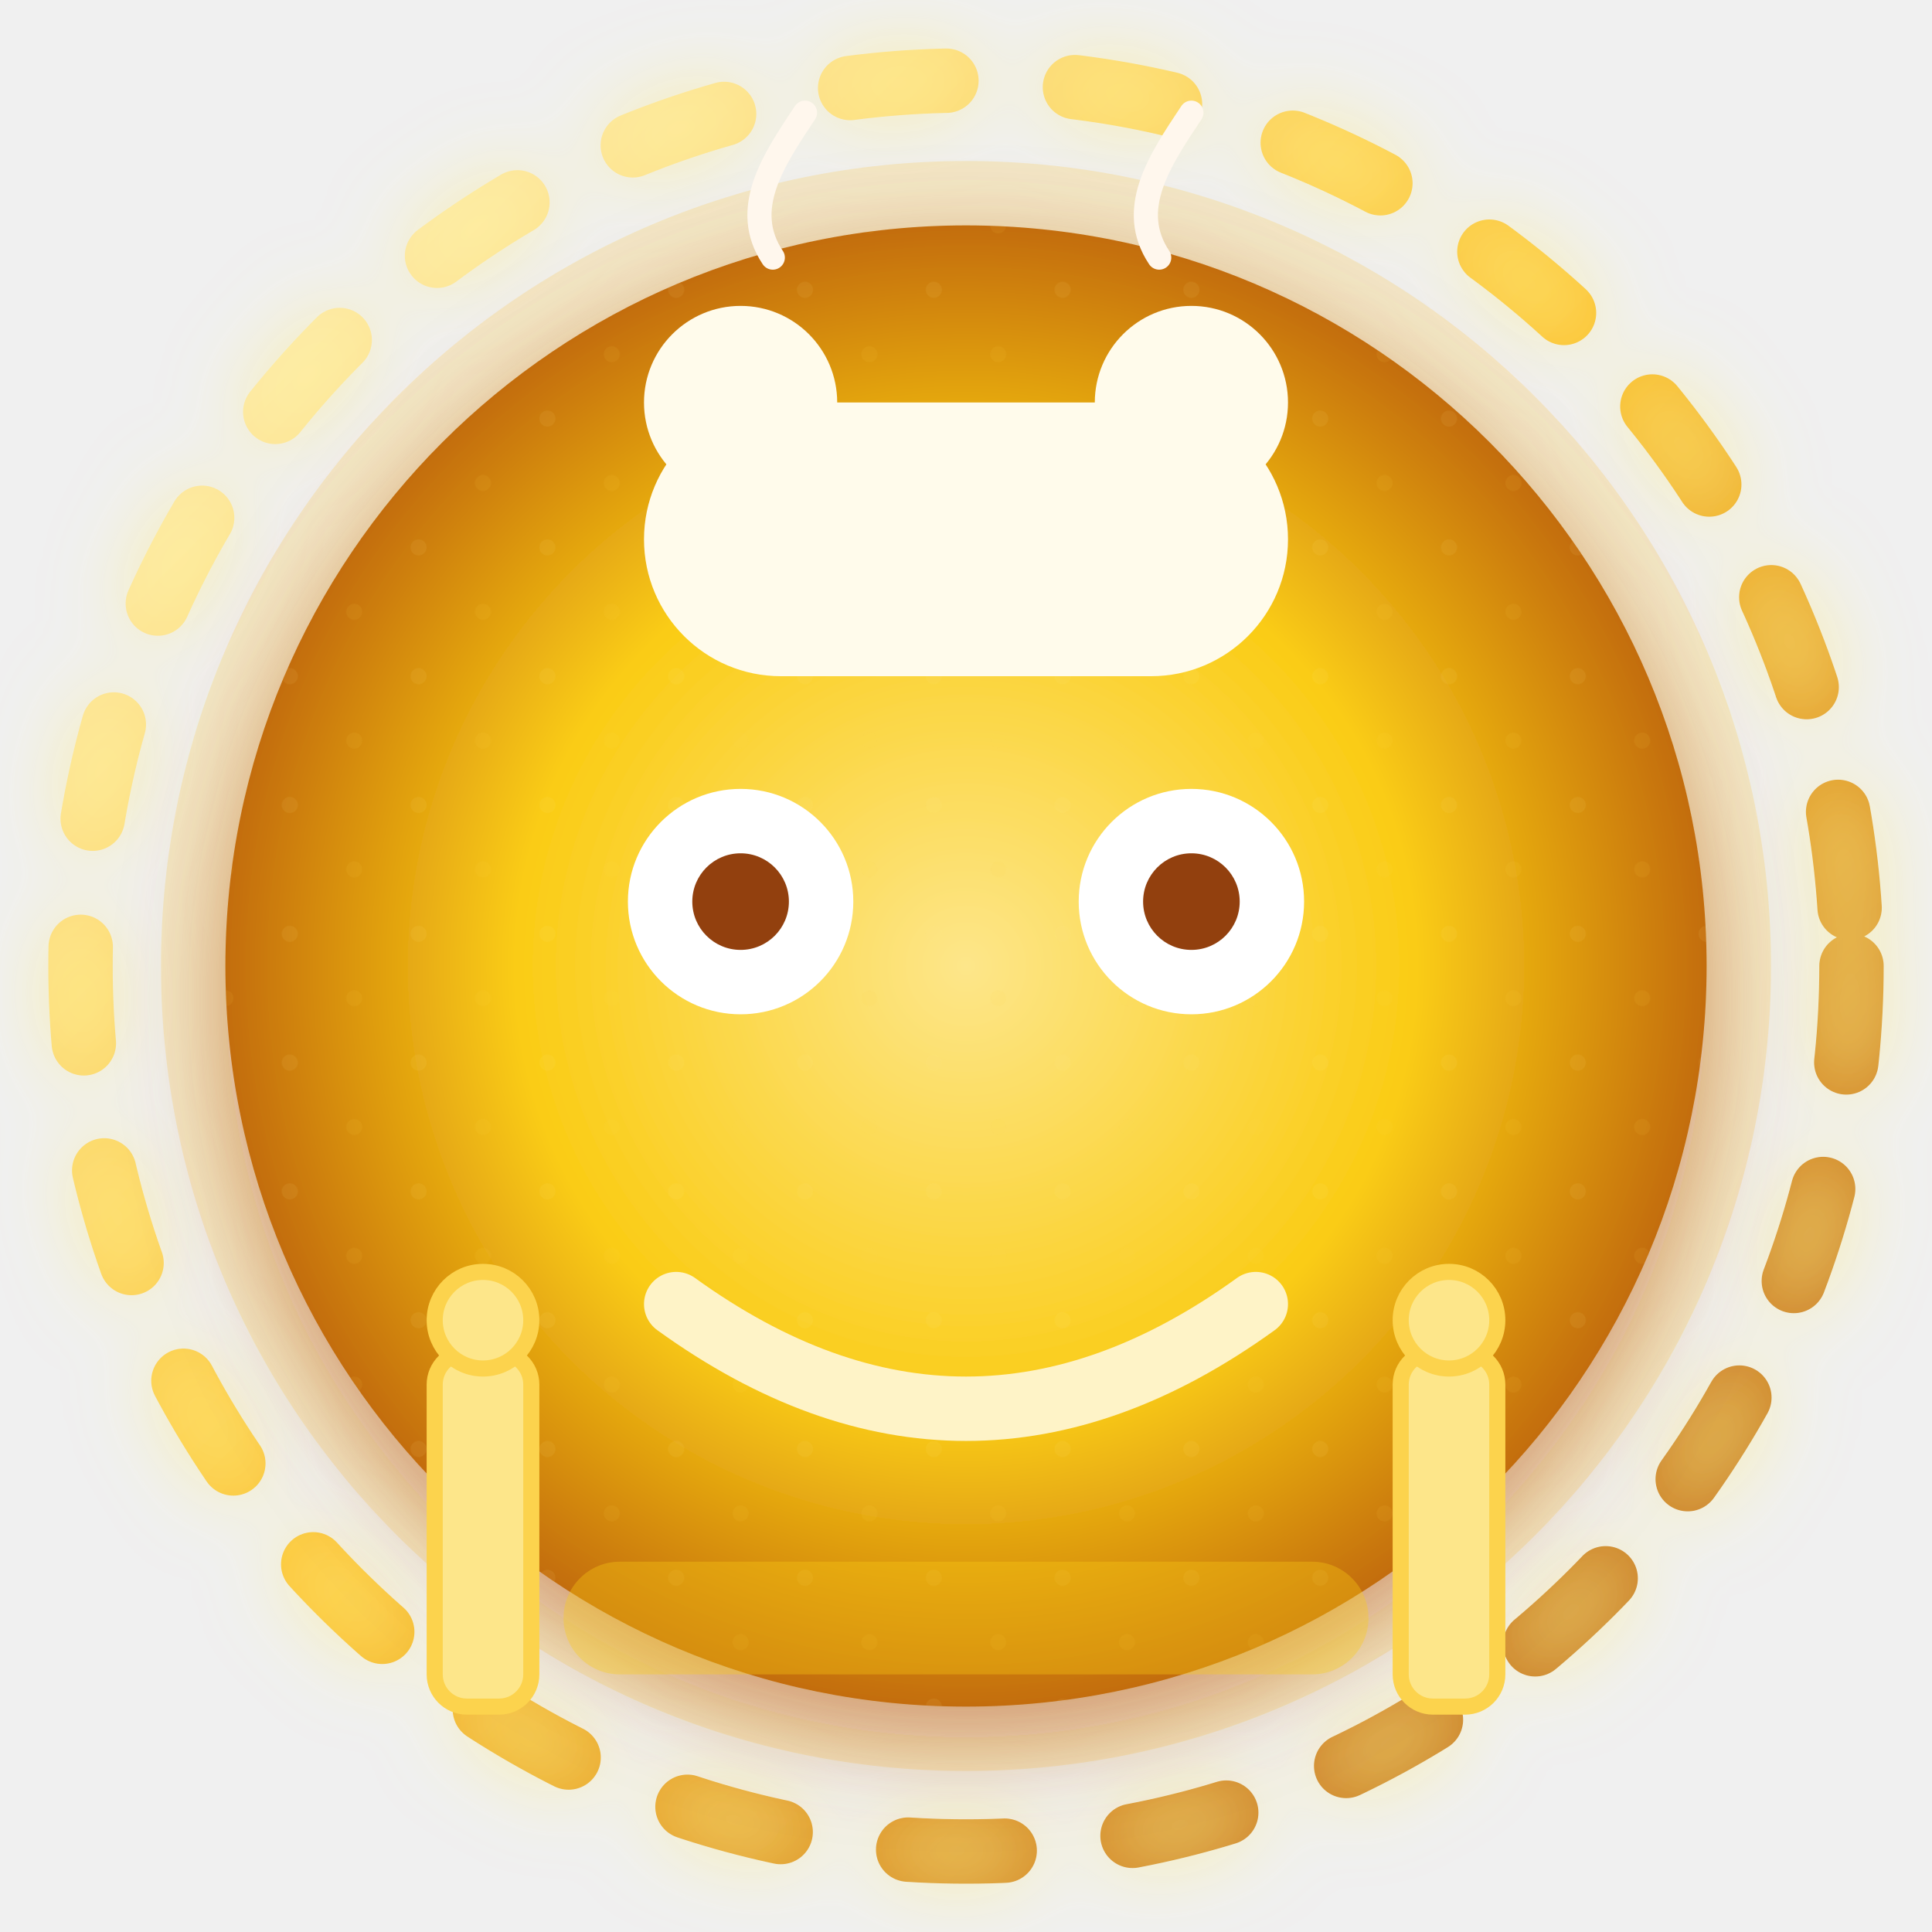
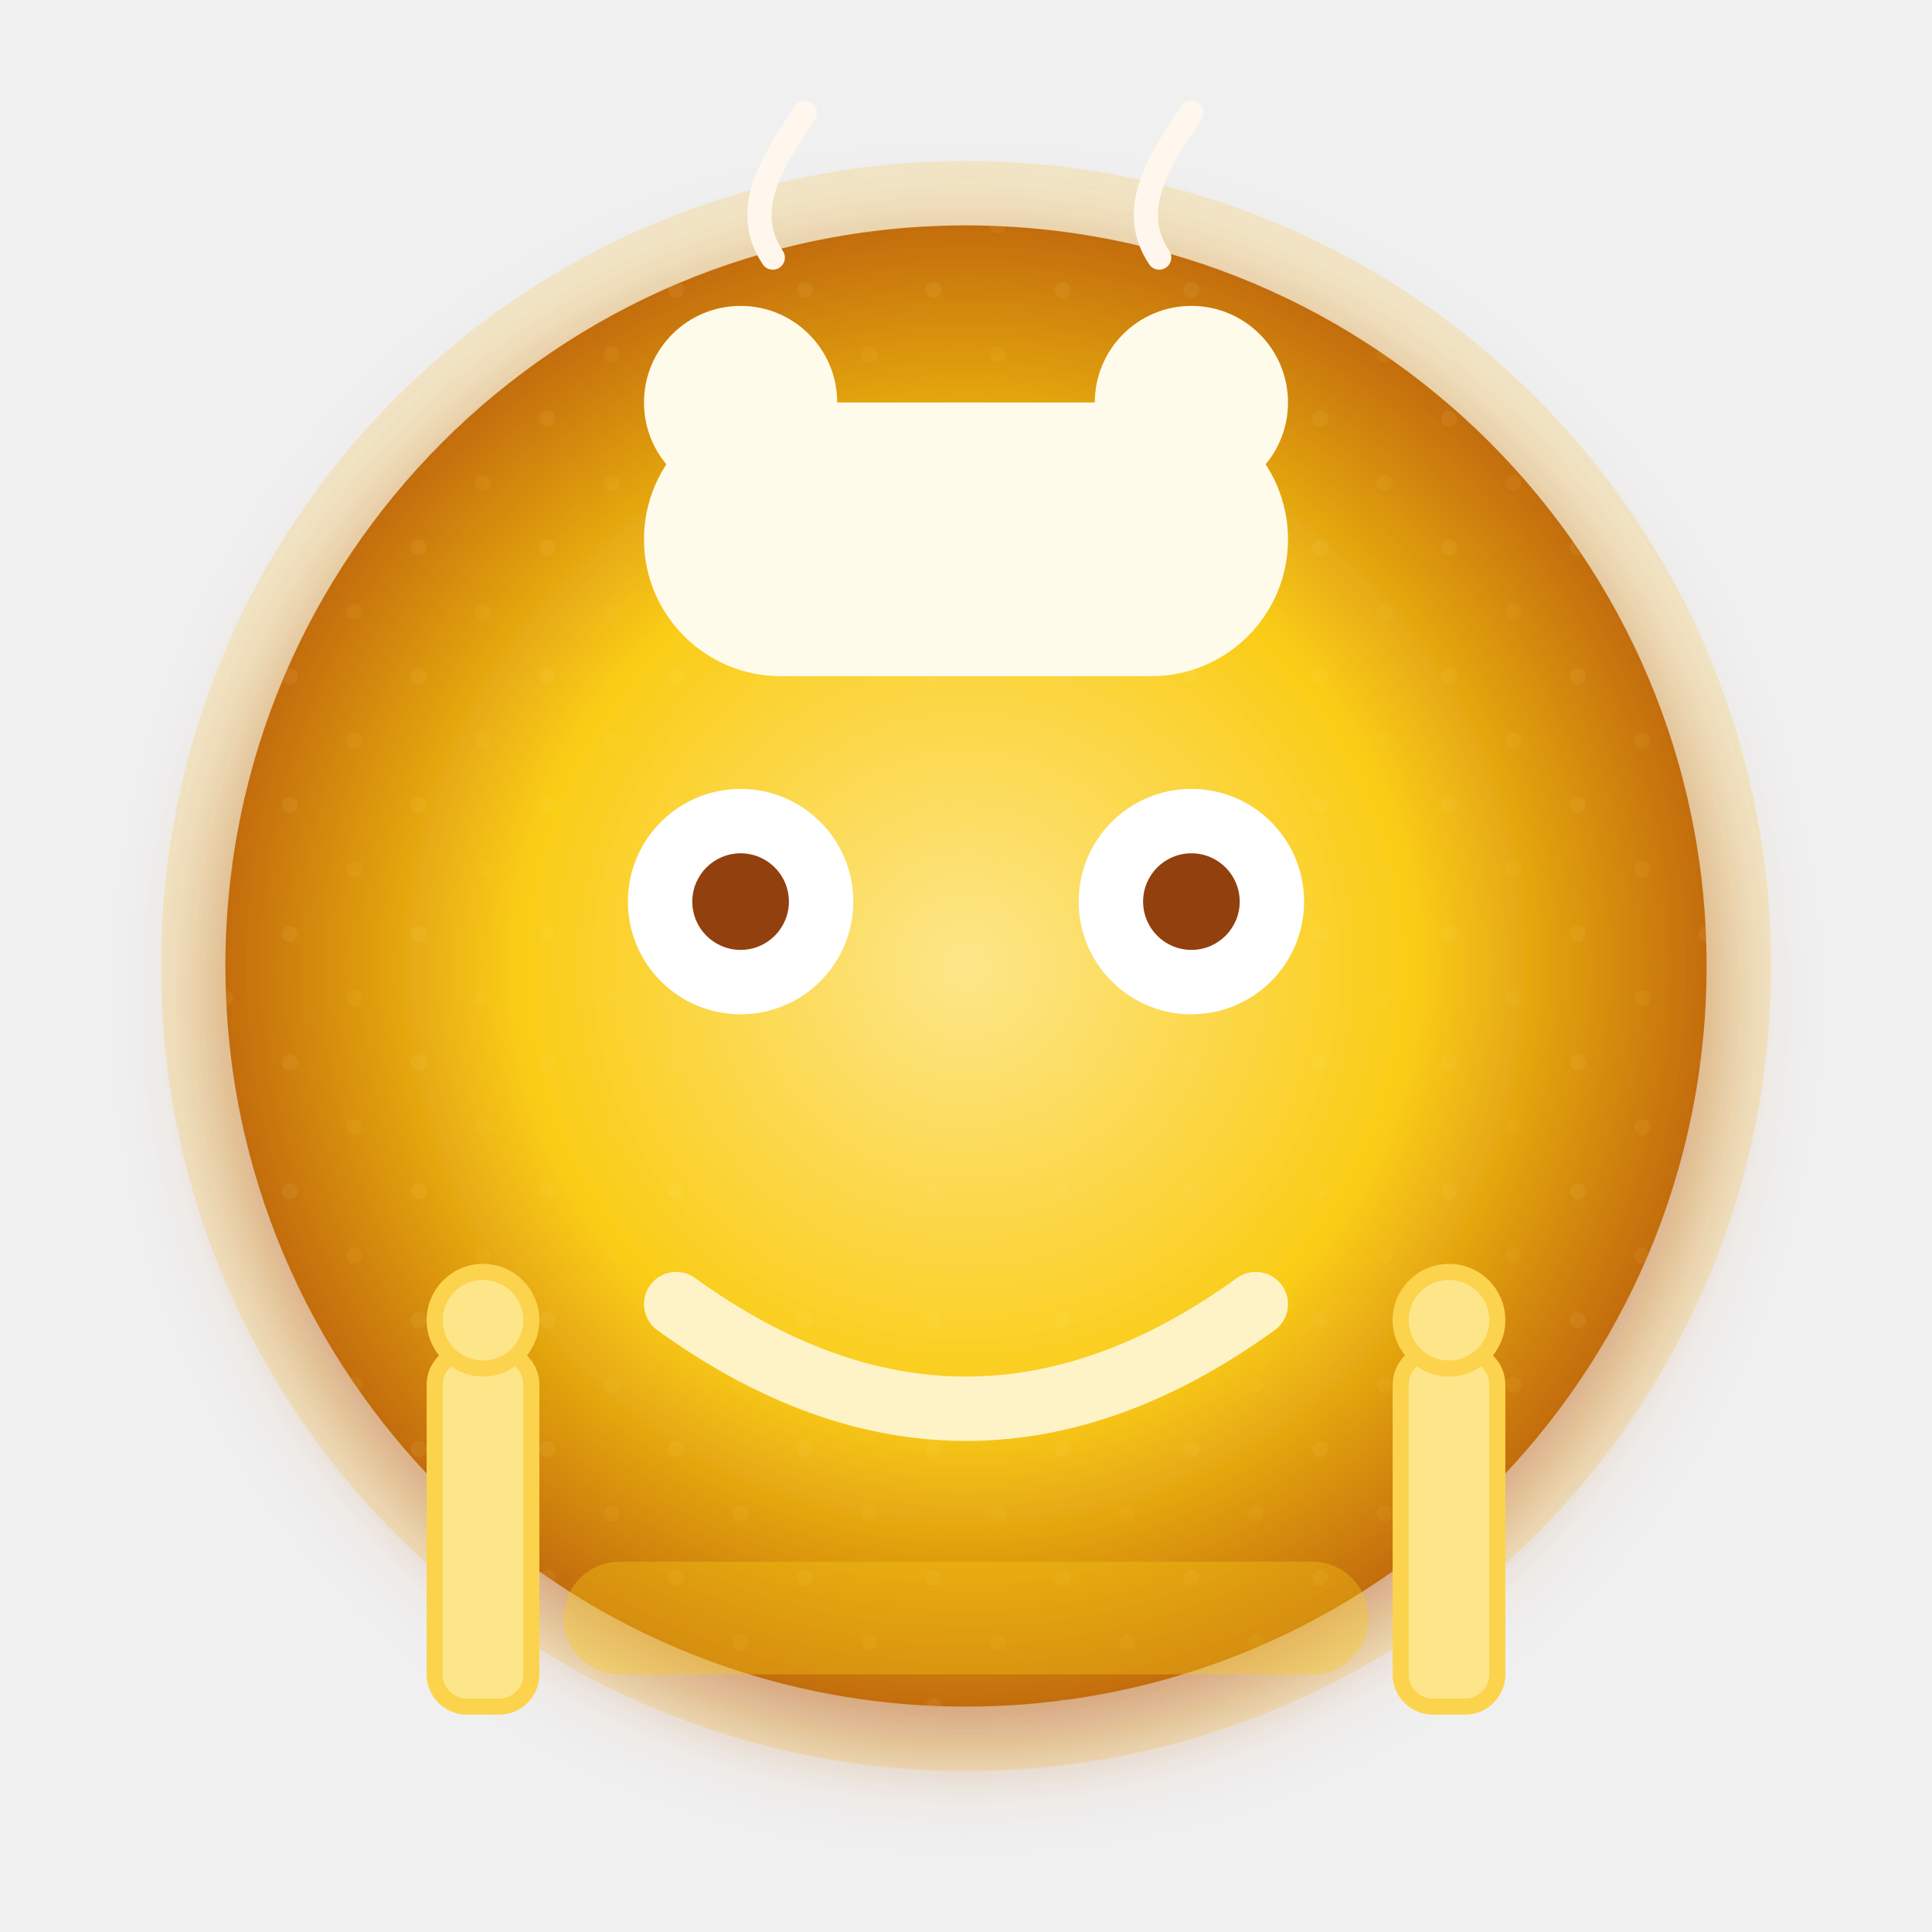
<svg xmlns="http://www.w3.org/2000/svg" width="240" height="240" viewBox="0 0 240 240" fill="none" aria-labelledby="foodTitle foodDesc" role="img">
  <defs>
    <radialGradient id="foodyFace" cx="0.5" cy="0.5" r="0.55">
      <stop offset="0%" stop-color="#FDE68A" />
      <stop offset="55%" stop-color="#FACC15" />
      <stop offset="100%" stop-color="#B45309" />
    </radialGradient>
    <linearGradient id="foodyRing" x1="0" y1="0" x2="1" y2="1">
      <stop offset="0%" stop-color="#FEF3C7" />
      <stop offset="50%" stop-color="#FBBF24" />
      <stop offset="100%" stop-color="#B45309" />
    </linearGradient>
    <filter id="foodyGlow" x="-50%" y="-50%" width="200%" height="200%">
      <feGaussianBlur in="SourceGraphic" stdDeviation="5" result="b" />
      <feColorMatrix in="b" type="matrix" values="0 0 0 0 1  0 0 0 0 0.85  0 0 0 0 0.2  0 0 0 0.55 0" result="c" />
      <feBlend in="SourceGraphic" in2="c" mode="screen" />
    </filter>
    <filter id="foodyShadow" x="-50%" y="-50%" width="200%" height="200%">
      <feDropShadow dx="0" dy="4" stdDeviation="6" flood-color="#B45309" flood-opacity="0.55" />
    </filter>
    <pattern id="foodyDots" width="16" height="16" patternUnits="userSpaceOnUse">
      <circle cx="4" cy="4" r="1" fill="#FDE68A" />
      <circle cx="12" cy="12" r="1" fill="#FCD34D" />
    </pattern>
    <style>
  .fd-ring { stroke-dasharray: 12 16; }
      .fd-eye { animation: fd-blink 6.5s ease-in-out infinite; }
      .fd-mouth { animation: fd-mouth 4s ease-in-out infinite; }
      .fd-hat { animation: fd-hat 6s ease-in-out infinite; transform-origin:120px 60px; }
      .fd-steam path { animation: fd-steam 5s ease-in-out infinite; }
      .fd-steam path:nth-child(2) { animation-delay:1.2s; }
      .fd-utl { animation: fd-utl 8s linear infinite; transform-origin:120px 180px; }
      .fd-halo { animation: fd-halo 6s ease-in-out infinite; }
  /* fd-spin &amp; fd-hue removed: ring static */
      @keyframes fd-blink { 0%,6%,94%,100% { transform:scaleY(1);} 3%,4% { transform:scaleY(.12);} }
      @keyframes fd-mouth { 0%,100% { transform:scale(1);} 50% { transform:scale(1.06);} }
      @keyframes fd-hat { 0%,100% { transform:translateY(0);} 50% { transform:translateY(-10px);} }
      @keyframes fd-steam { 0%,100% { opacity:0; transform:translateY(6px);} 50% { opacity:0.9; transform:translateY(-10px);} }
      @keyframes fd-utl { to { transform:rotate(360deg);} }
      @keyframes fd-halo { 0%,100% { opacity:.25; transform:scale(1);} 50% { opacity:.4; transform:scale(1.07);} }
    </style>
  </defs>
-   <g filter="url(#foodyGlow)">
-     <circle cx="120" cy="120" r="110" fill="none" stroke="url(#foodyRing)" stroke-width="8" class="fd-ring" stroke-linecap="round" />
-   </g>
  <circle cx="120" cy="120" r="100" fill="#FBBF24" opacity="0.2" class="fd-halo" />
  <circle cx="120" cy="120" r="92" fill="url(#foodyFace)" filter="url(#foodyShadow)" />
  <circle cx="120" cy="120" r="92" fill="url(#foodyDots)" opacity="0.08" />
  <g class="fd-hat" fill="#FFFBEB">
    <rect x="80" y="50" width="80" height="34" rx="17" />
    <circle cx="92" cy="50" r="12" />
    <circle cx="148" cy="50" r="12" />
  </g>
  <g class="fd-steam" stroke="#FFF7ED" stroke-width="3" stroke-linecap="round" fill="none">
    <path d="M96 32 C92 26 96 20 100 14" />
    <path d="M144 32 C140 26 144 20 148 14" />
  </g>
  <g class="fd-eye">
    <circle cx="92" cy="112" r="14" fill="#FFF" />
    <circle cx="92" cy="112" r="6" fill="#92400E" />
  </g>
  <g class="fd-eye" style="animation-delay:1.4s">
    <circle cx="148" cy="112" r="14" fill="#FFF" />
    <circle cx="148" cy="112" r="6" fill="#92400E" />
  </g>
  <path class="fd-mouth" d="M84 162 Q120 188 156 162" stroke="#FEF3C7" stroke-width="8" stroke-linecap="round" fill="none" />
  <g class="fd-utl">
    <g fill="#FDE68A" stroke="#FCD34D" stroke-width="2">
      <rect x="54" y="168" width="12" height="44" rx="4" />
      <circle cx="60" cy="164" r="6" />
    </g>
    <g fill="#FDE68A" stroke="#FCD34D" stroke-width="2">
      <rect x="174" y="168" width="12" height="44" rx="4" />
      <circle cx="180" cy="164" r="6" />
    </g>
  </g>
  <rect x="70" y="194" width="100" height="14" rx="7" fill="#FACC15" opacity="0.35" />
</svg>
